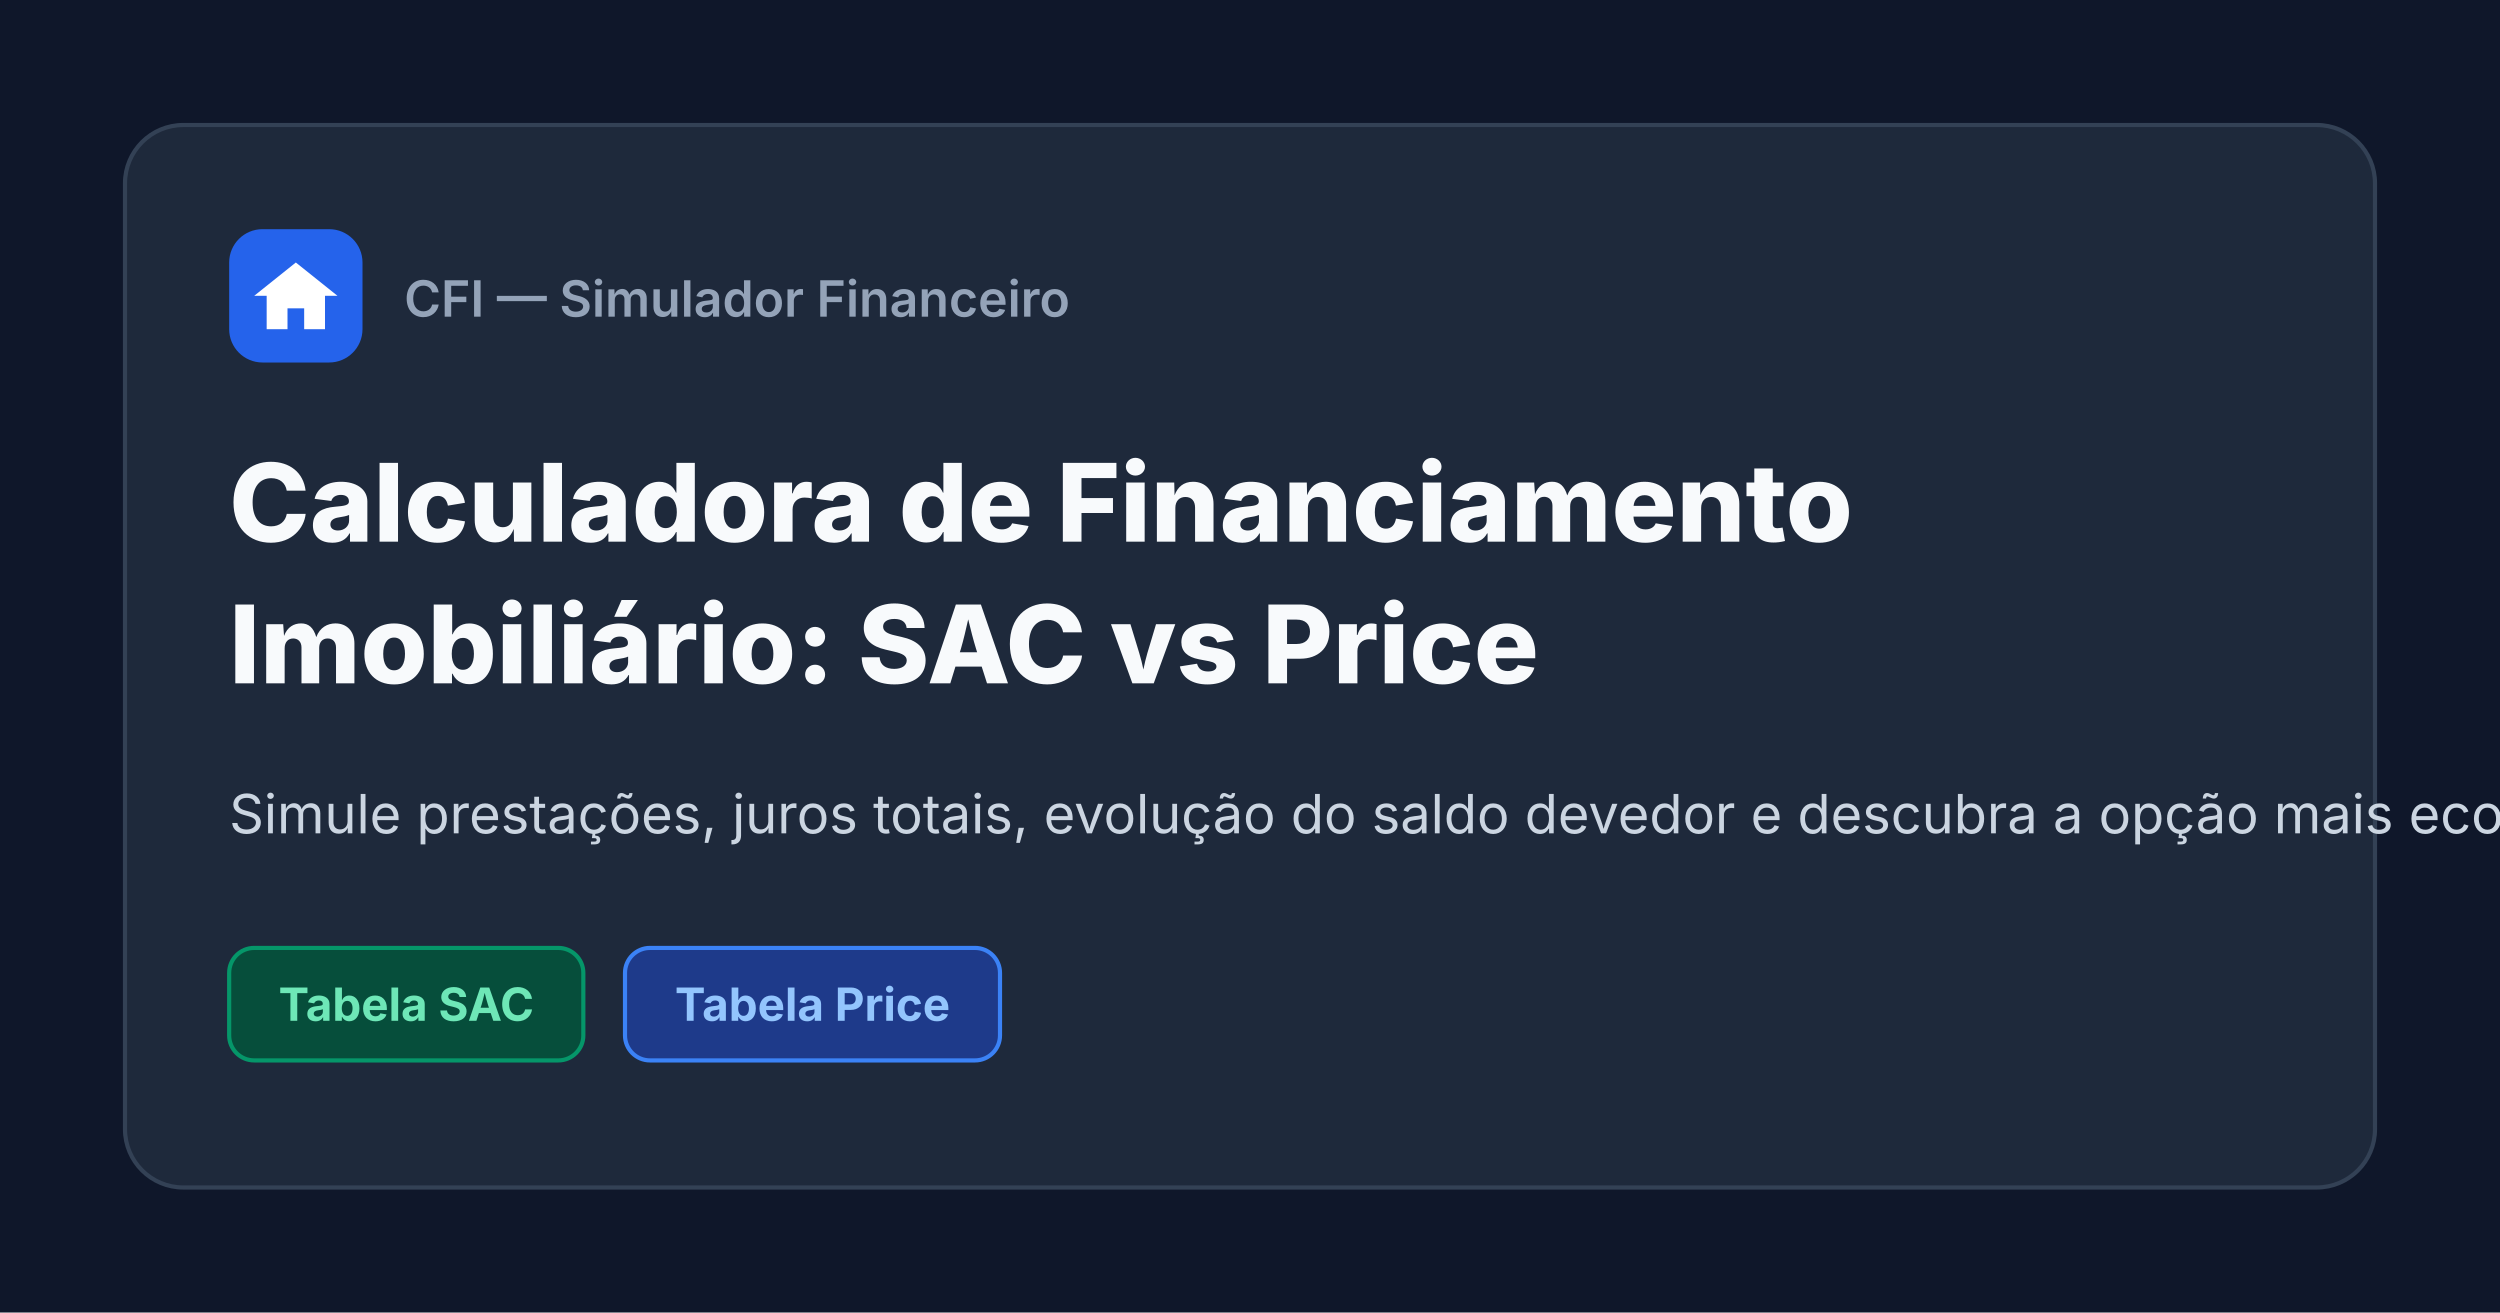
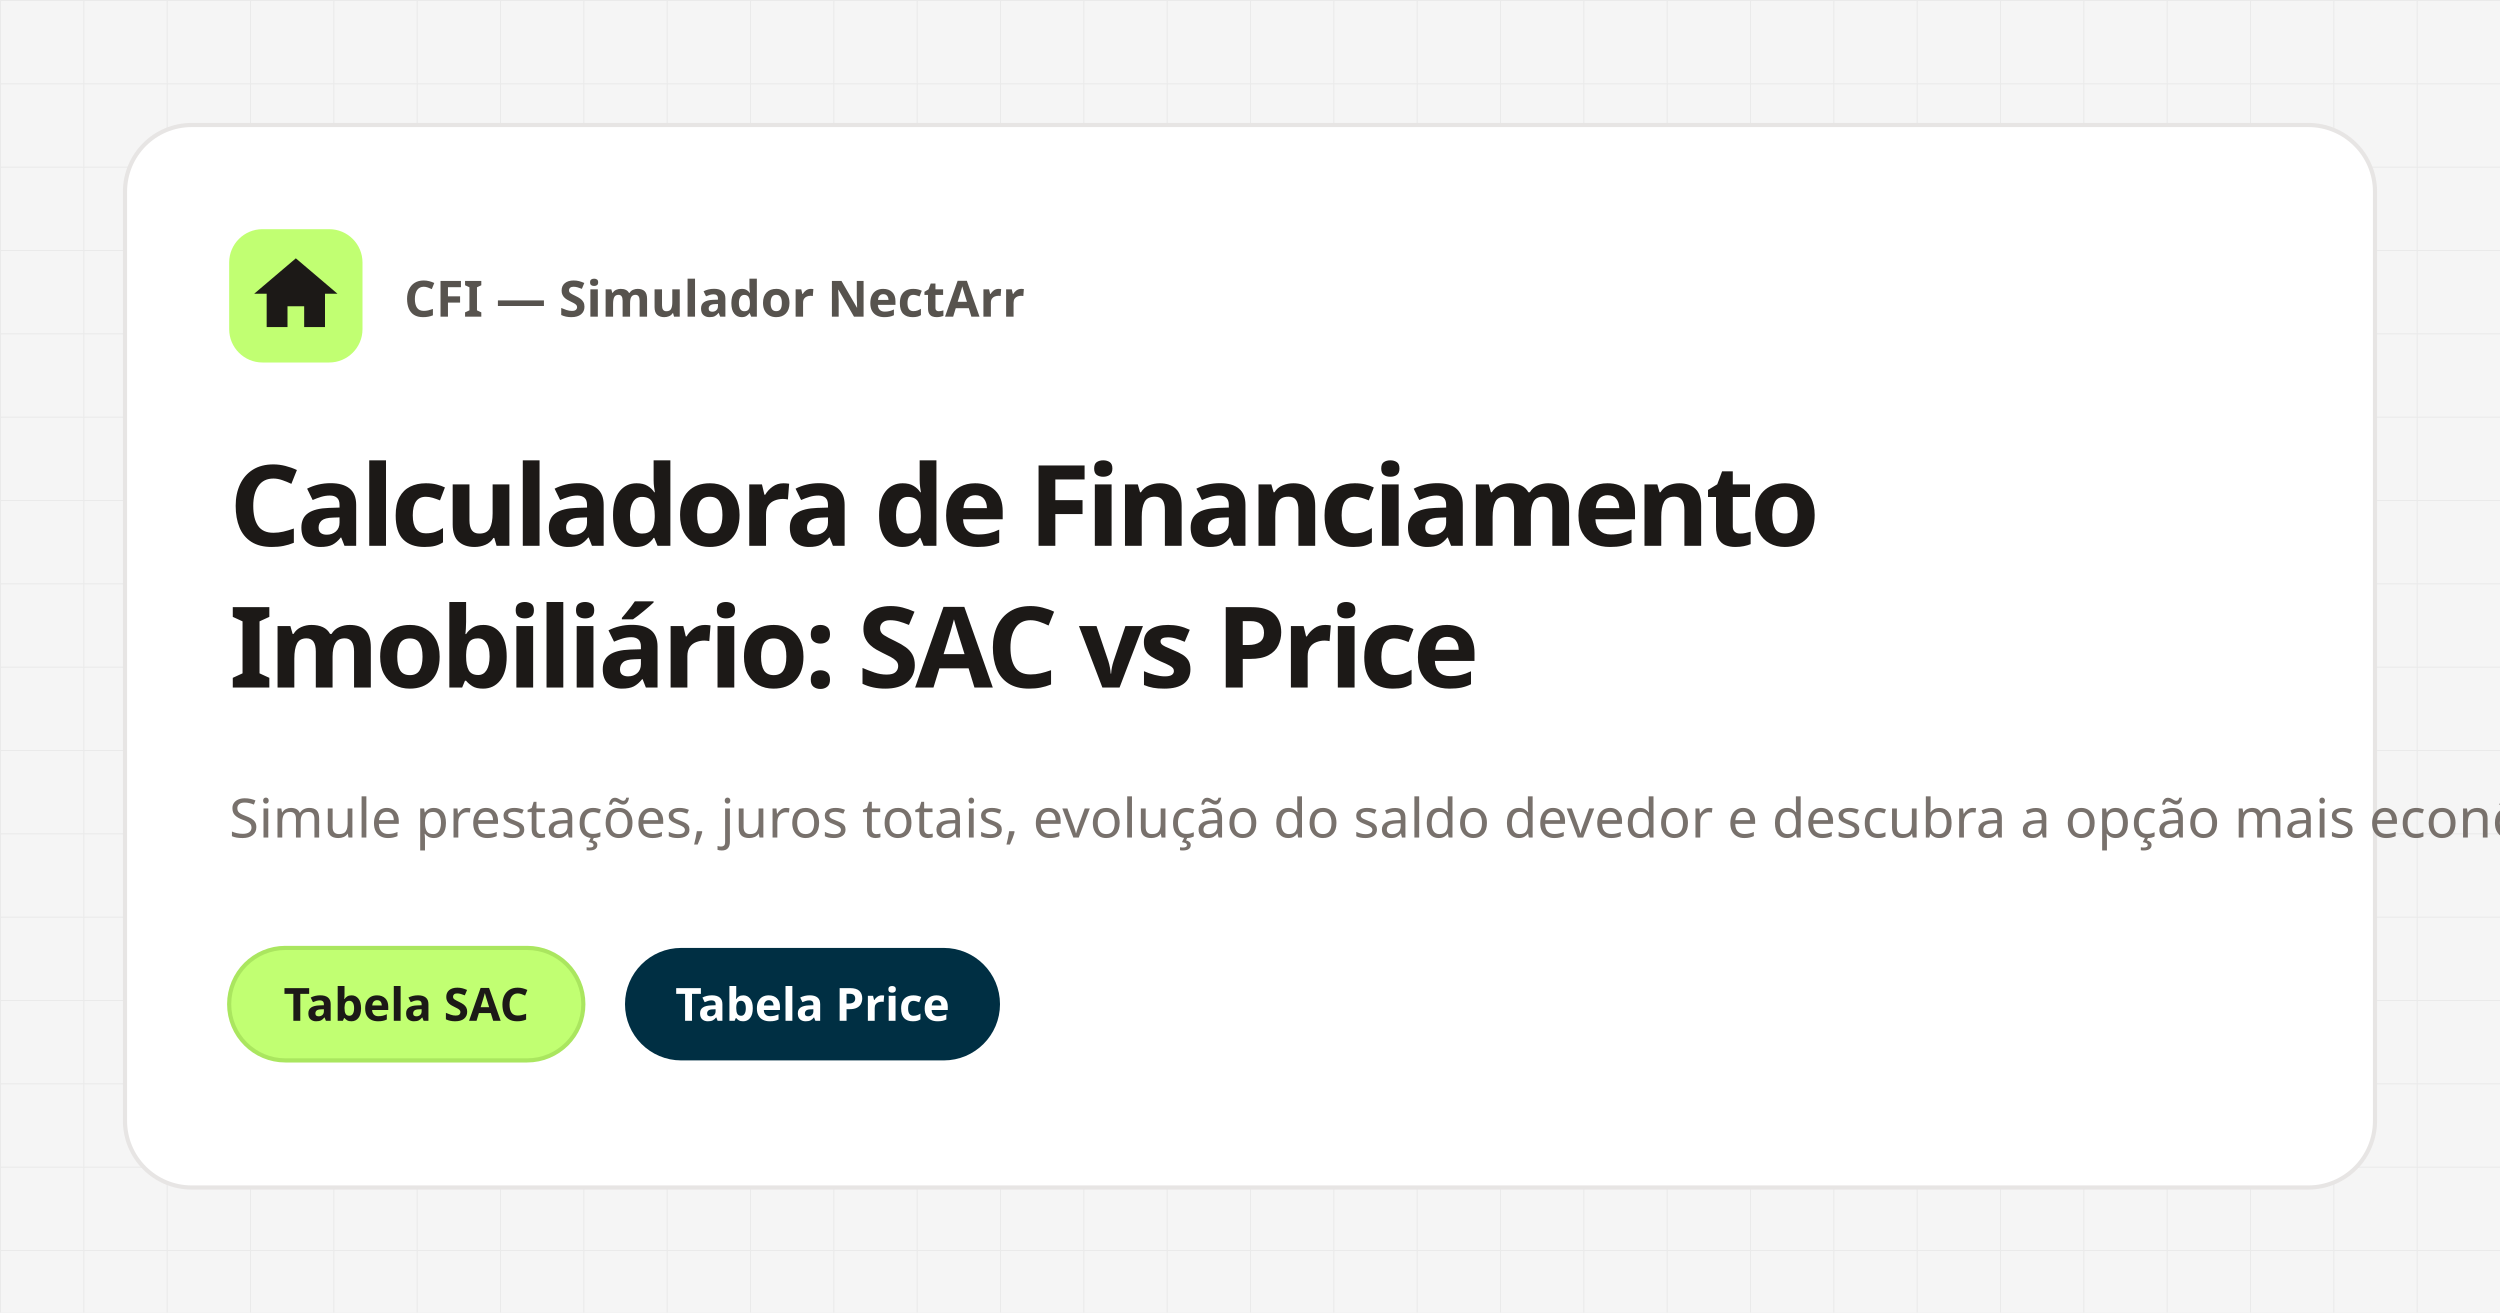
<svg xmlns="http://www.w3.org/2000/svg" width="1200" height="630" viewBox="0 0 1200 630" fill="none">
-   <rect width="1200" height="630" fill="#0F172A" />
-   <rect x="60" y="60" width="1080" height="510" rx="28" fill="#1E293B" stroke="#334155" stroke-width="2" />
-   <rect x="110" y="110" width="64" height="64" rx="16" fill="#2563EB" />
-   <path d="M142 126L122 142H128V158H138V148H146V158H156V142H162L142 126Z" fill="white" />
-   <text x="194" y="152" fill="#94A3B8" font-family="Inter, sans-serif" font-size="24" font-weight="600">CFI — Simulador Financeiro</text>
-   <text x="110" y="260" fill="#F8FAFC" font-family="Inter, sans-serif" font-size="52" font-weight="800">Calculadora de Financiamento</text>
-   <text x="110" y="328" fill="#F8FAFC" font-family="Inter, sans-serif" font-size="52" font-weight="800">Imobiliário: SAC vs Price</text>
-   <text x="110" y="400" fill="#CBD5E1" font-family="Inter, sans-serif" font-size="26" font-weight="400">Simule prestações, juros totais, evolução do saldo devedor e descubra a opção mais econômica.</text>
-   <rect x="110" y="455" width="170" height="54" rx="12" fill="#064E3B" stroke="#059669" stroke-width="2" />
-   <text x="195" y="490" text-anchor="middle" fill="#6EE7B7" font-family="Inter, sans-serif" font-size="22" font-weight="700">Tabela SAC</text>
-   <rect x="300" y="455" width="180" height="54" rx="12" fill="#1E3A8A" stroke="#3B82F6" stroke-width="2" />
-   <text x="390" y="490" text-anchor="middle" fill="#93C5FD" font-family="Inter, sans-serif" font-size="22" font-weight="700">Tabela Price</text>
+   <defs>
+     <pattern id="grid" width="40" height="40" patternUnits="userSpaceOnUse">
+       <path d="M 40 0 L 0 0 0 40" fill="none" stroke="#1c1917" stroke-opacity="0.05" stroke-width="1" />
+     </pattern>
+   </defs>
+   <rect width="1200" height="630" fill="#f5f5f5" />
+   <rect width="1200" height="630" fill="url(#grid)" />
+   <rect x="60" y="60" width="1080" height="510" rx="32" fill="#ffffff" stroke="#e7e5e4" stroke-width="2" />
+   <rect x="110" y="110" width="64" height="64" rx="16" fill="#c1ff72" />
+   <path d="M142 124L122 141H128V157H138V147H146V157H156V141H162L142 124Z" fill="#1c1917" />
+   <text x="194" y="152" fill="#57534e" font-family="Montserrat, Geist, sans-serif" font-size="24" font-weight="600">CFI — Simulador NectArr</text>
+   <text x="110" y="262" fill="#1c1917" font-family="Geist, Montserrat, sans-serif" font-size="54" font-weight="600" letter-spacing="-2">Calculadora de Financiamento</text>
+   <text x="110" y="330" fill="#1c1917" font-family="Geist, Montserrat, sans-serif" font-size="54" font-weight="600" letter-spacing="-2">Imobiliário: SAC vs Price</text>
+   <text x="110" y="402" fill="#78716c" font-family="Montserrat, sans-serif" font-size="26" font-weight="400">Simule prestações, juros totais, evolução do saldo devedor e descubra a opção mais econômica.</text>
+   <rect x="110" y="455" width="170" height="54" rx="27" fill="#c1ff72" stroke="#aae65f" stroke-width="2" />
+   <text x="195" y="490" text-anchor="middle" fill="#1c1917" font-family="Montserrat, sans-serif" font-size="22" font-weight="700">Tabela SAC</text>
+   <rect x="300" y="455" width="180" height="54" rx="27" fill="#002f43" />
+   <text x="390" y="490" text-anchor="middle" fill="#ffffff" font-family="Montserrat, sans-serif" font-size="22" font-weight="700">Tabela Price</text>
</svg>
